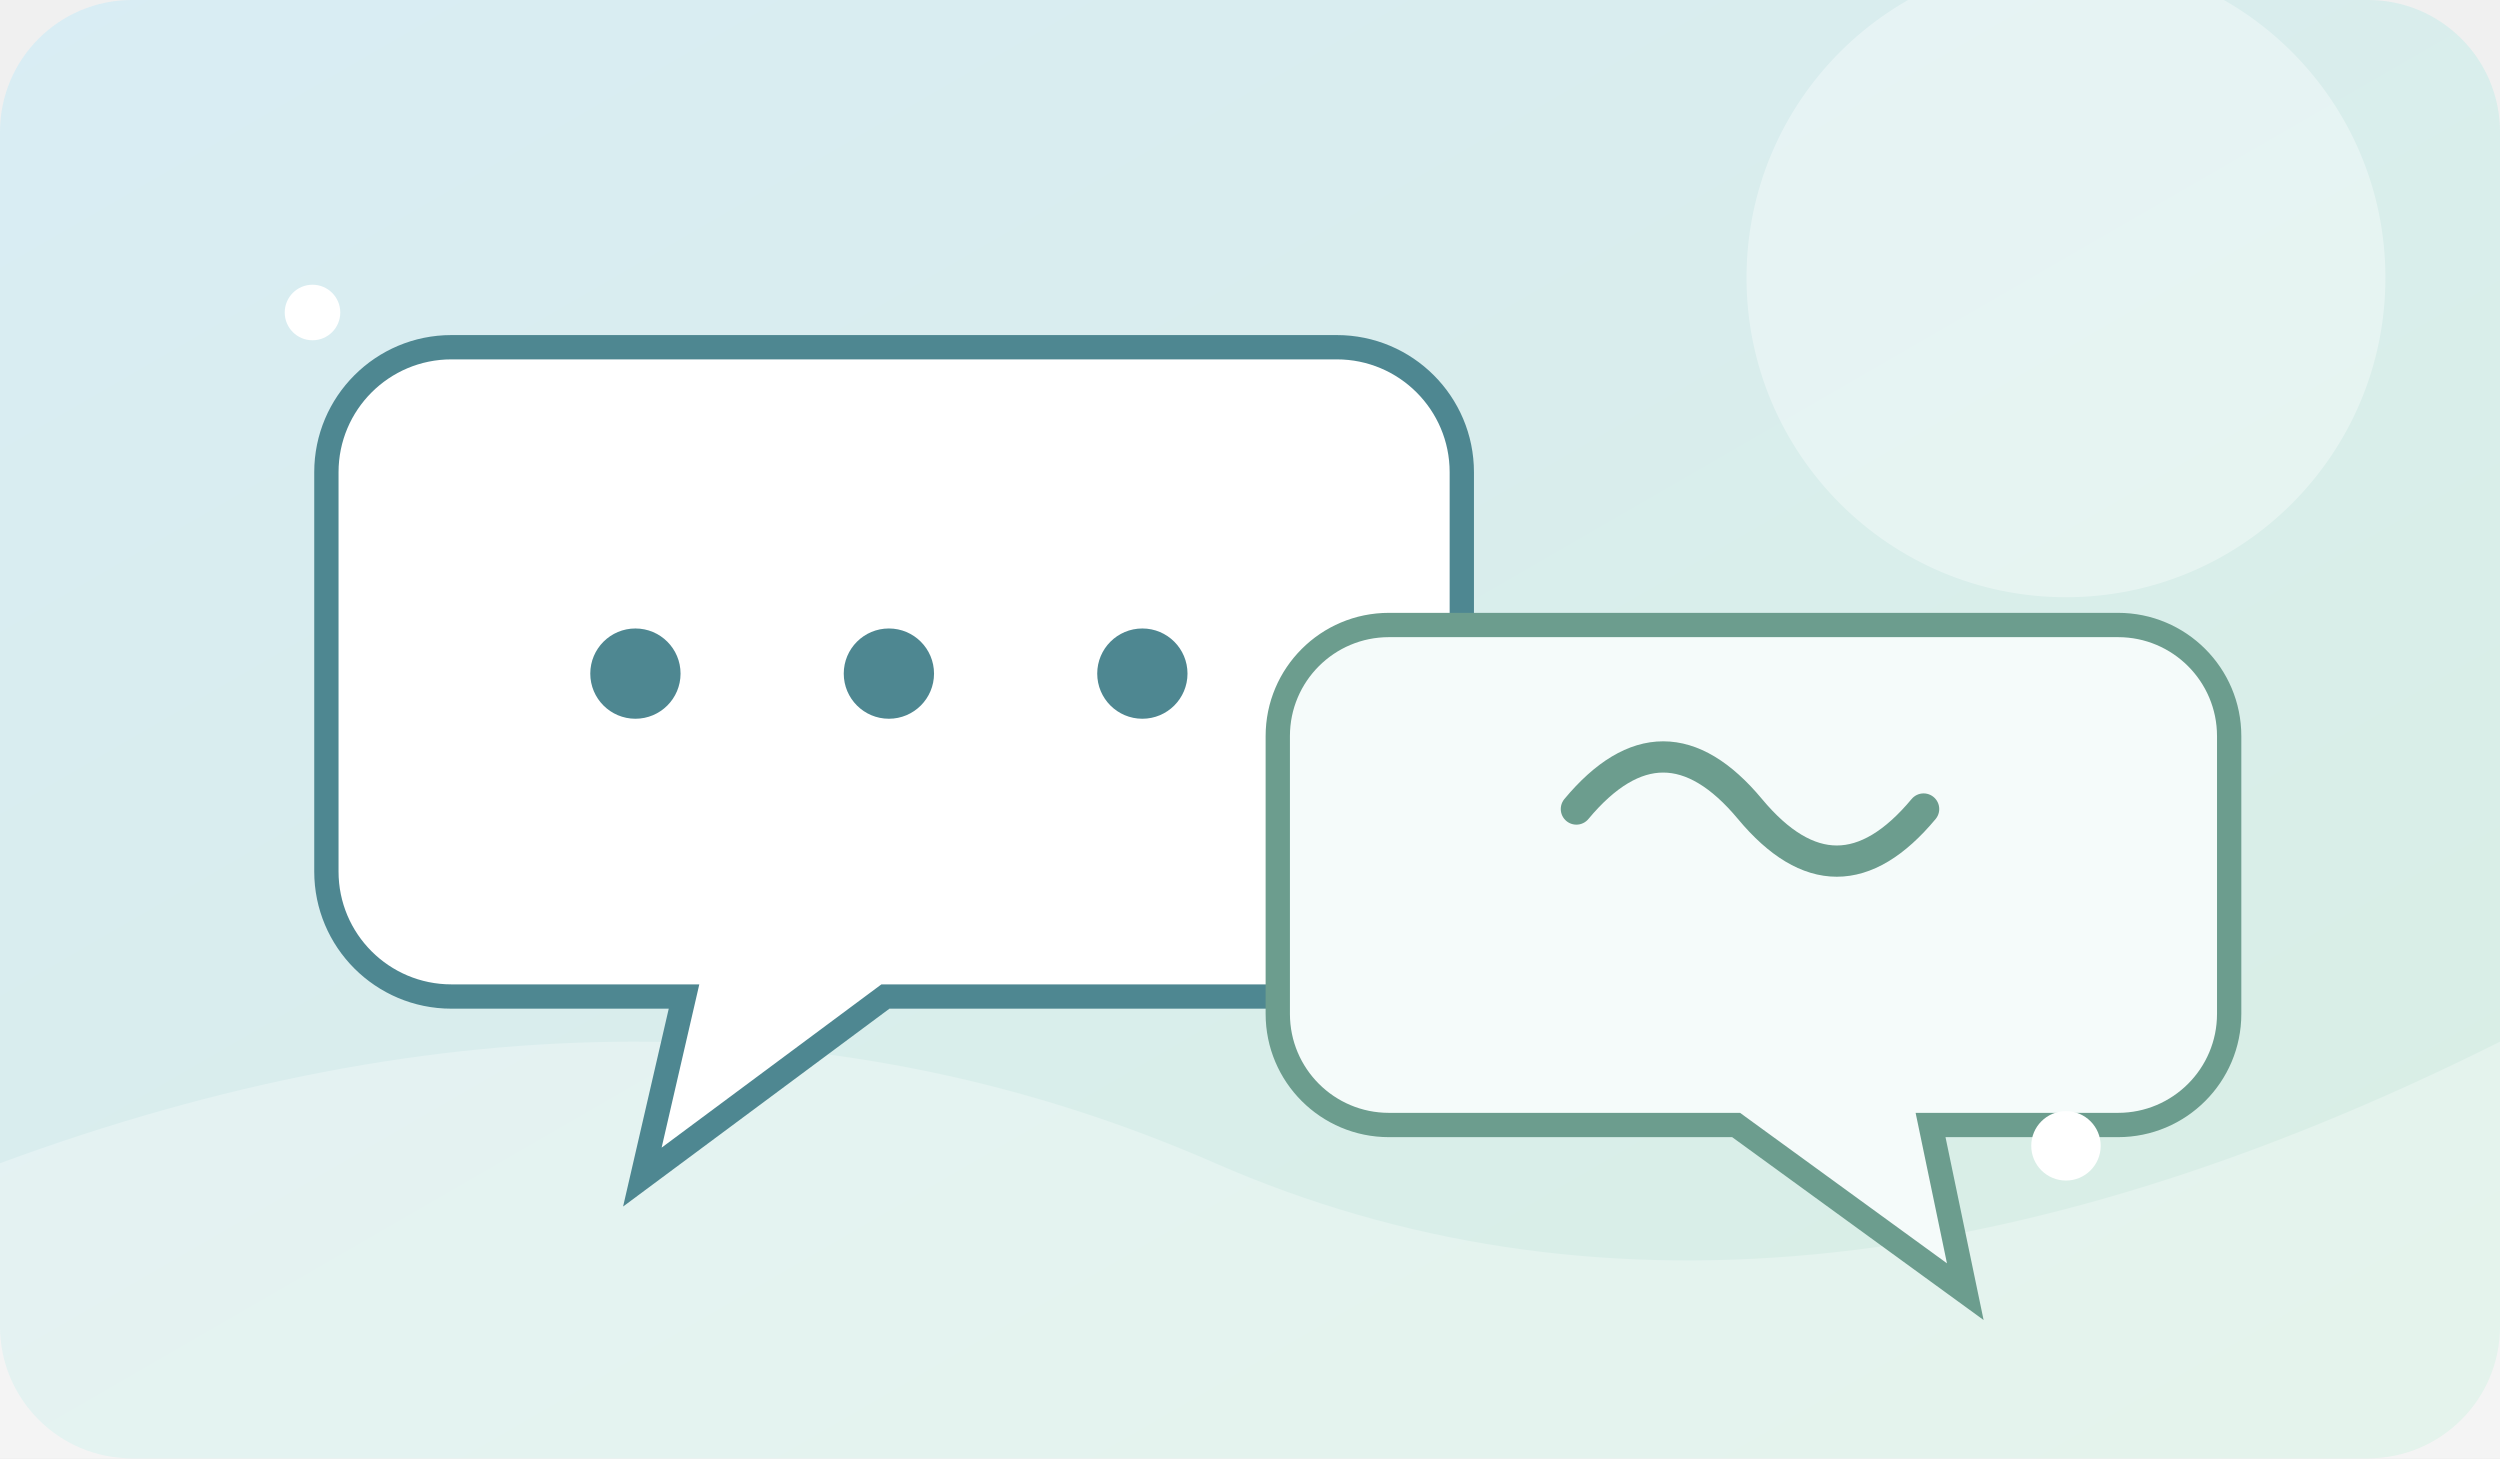
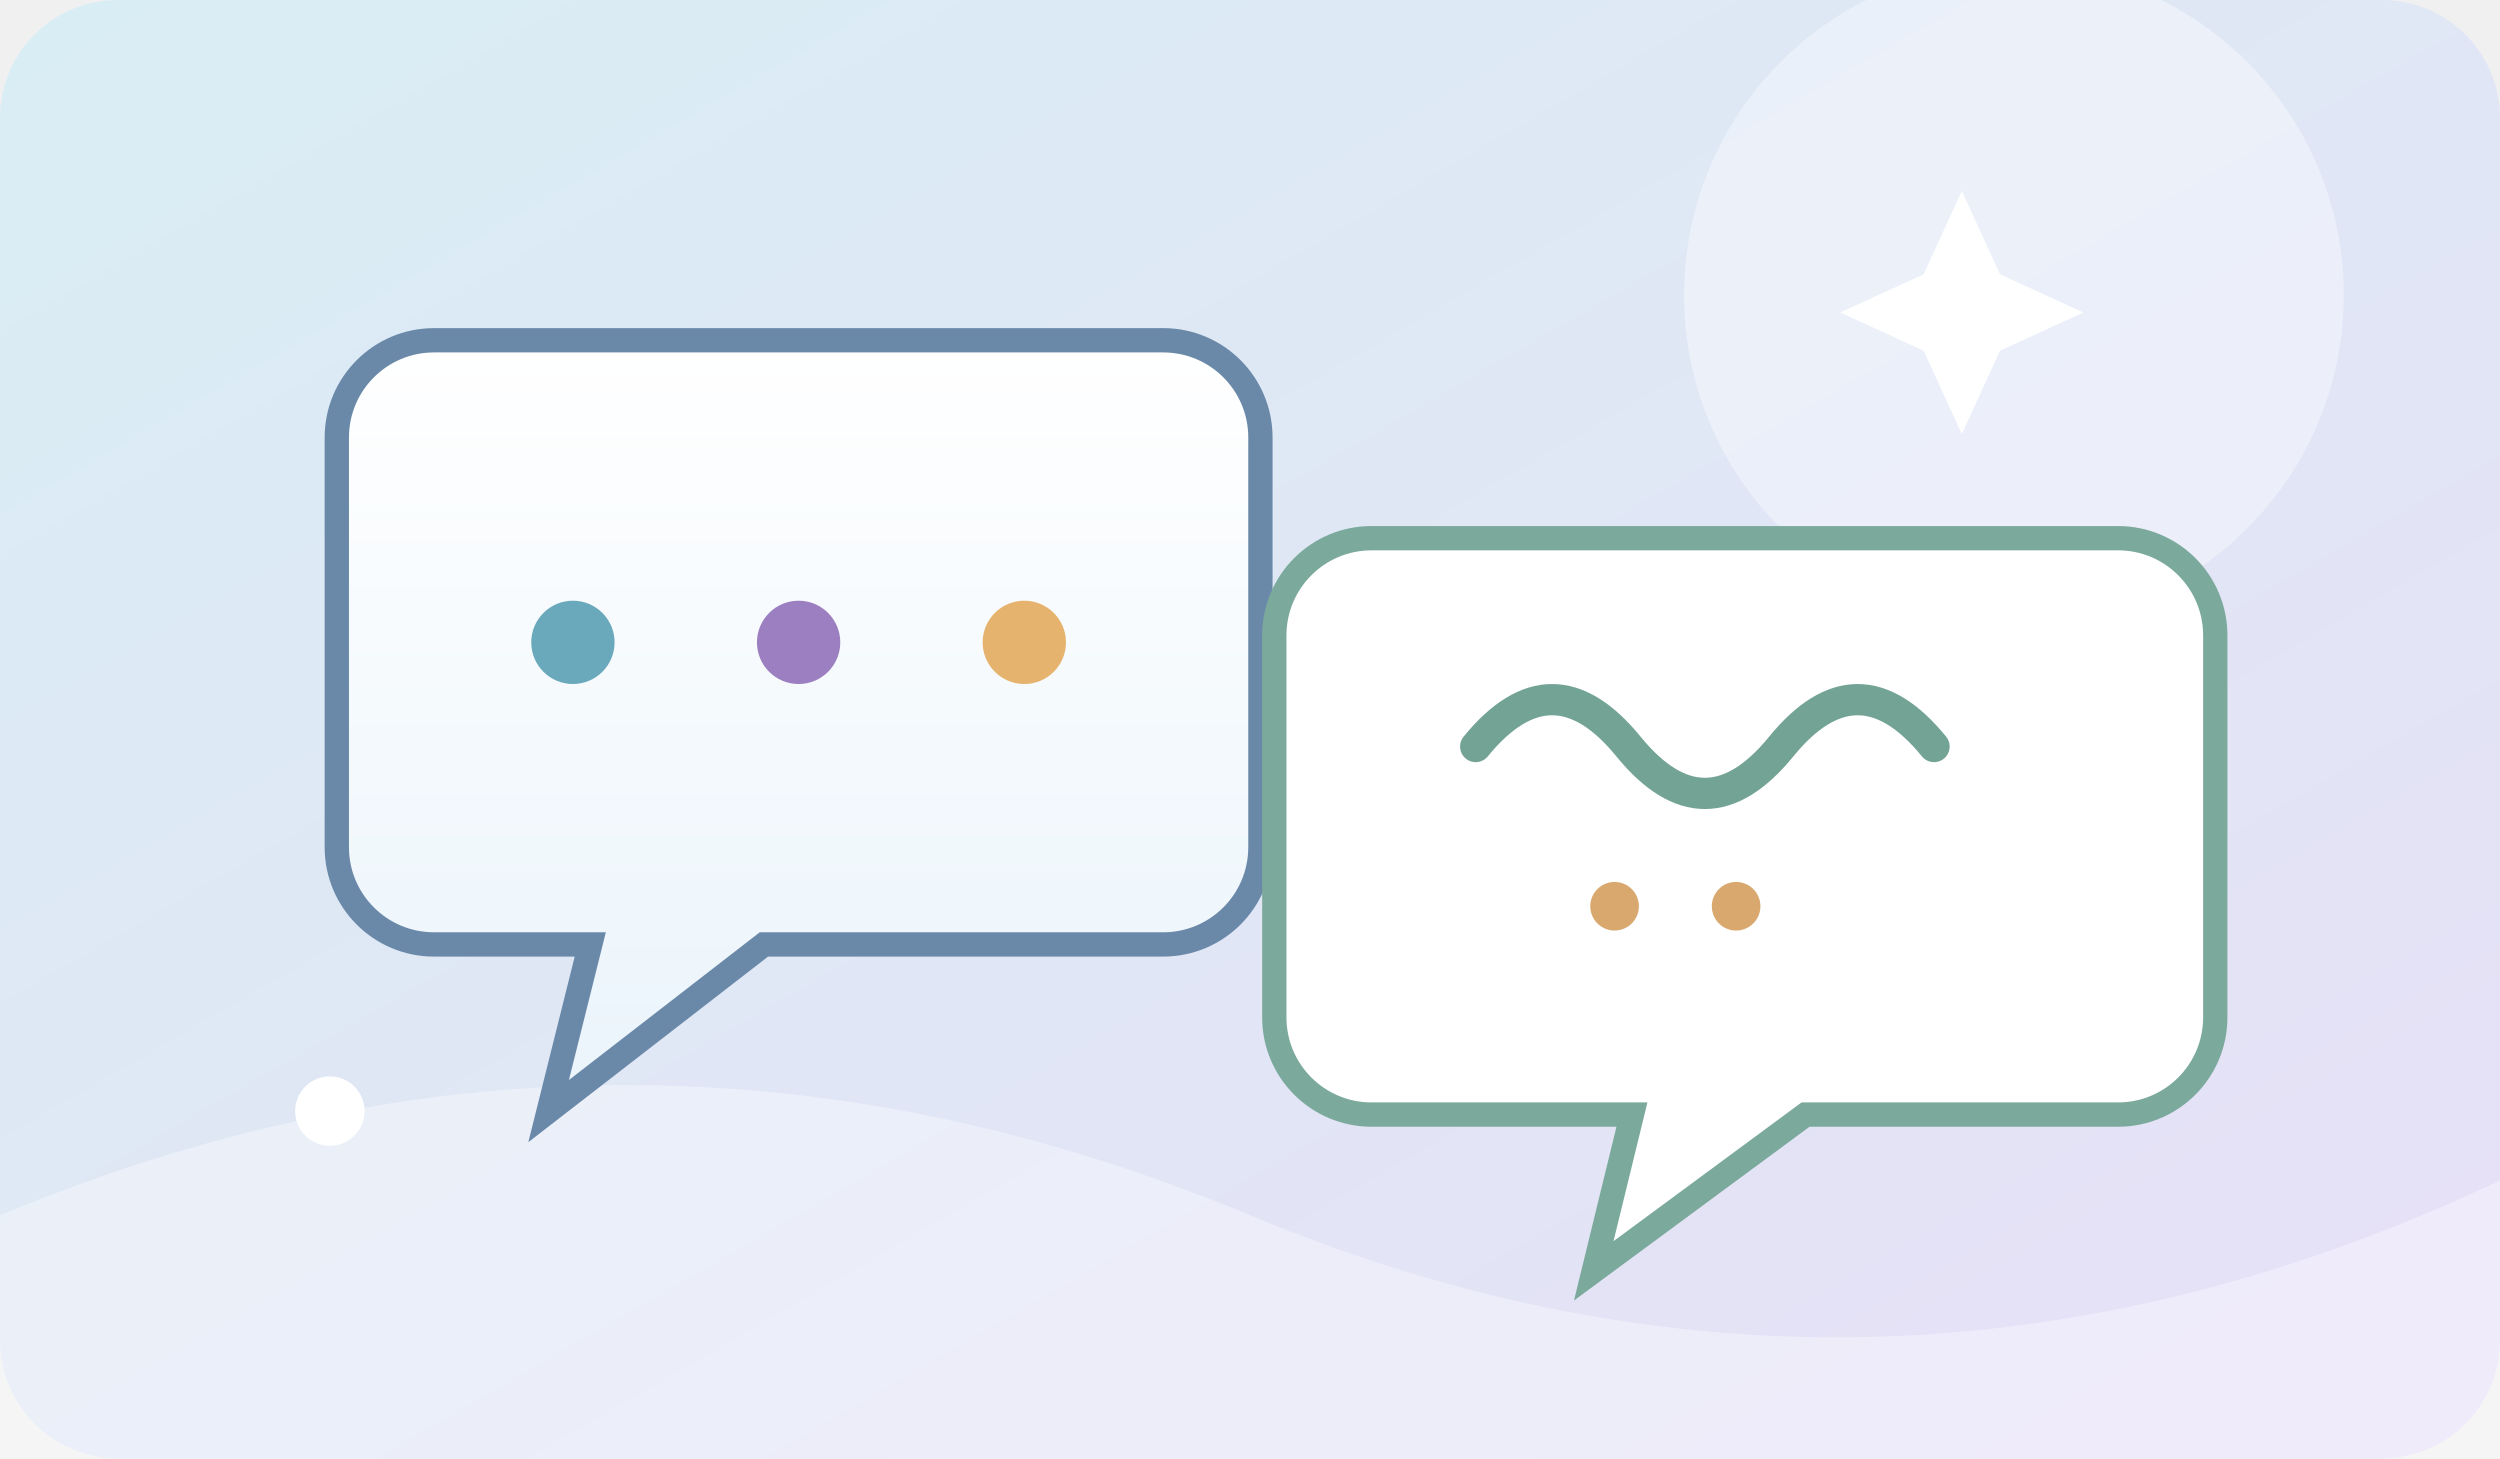
<svg xmlns="http://www.w3.org/2000/svg" viewBox="0 0 720 420">
  <defs>
    <linearGradient id="g" x2="1" y2="1">
      <stop stop-color="#d9edf4" />
-       <stop offset="1" stop-color="#d9eee4" />
+       <stop offset="1" stop-color="#e7e0f7" />
+     </linearGradient>
+     <linearGradient id="bubble" x2="0" y2="1">
+       <stop stop-color="#fff" />
+       <stop offset="1" stop-color="#eaf4fb" />
    </linearGradient>
  </defs>
-   <rect width="720" height="420" rx="38" fill="url(#g)" />
-   <circle cx="595" cy="80" r="92" fill="#fff" opacity=".35" />
-   <path d="M0 335Q190 265 350 335T720 300V420H0Z" fill="#fff" opacity=".28" />
-   <g transform="translate(100 70)">
-     <path d="M30 30h255a36 36 0 0 1 36 36v115a36 36 0 0 1-36 36H155l-70 52 12-52H30a36 36 0 0 1-36-36V66A36 36 0 0 1 30 30Z" fill="#fff" stroke="#4e8791" stroke-width="7" />
-     <circle cx="83" cy="124" r="13" fill="#4e8791" />
-     <circle cx="156" cy="124" r="13" fill="#4e8791" />
-     <circle cx="229" cy="124" r="13" fill="#4e8791" />
-     <path d="M300 110h210a32 32 0 0 1 32 32v80a32 32 0 0 1-32 32h-54l10 48-66-48h-100a32 32 0 0 1-32-32v-80a32 32 0 0 1 32-32Z" fill="#f5fbfa" stroke="#6c9d8e" stroke-width="7" />
-     <path d="M354 163q25-30 50 0t50 0" fill="none" stroke="#6c9d8e" stroke-width="9" stroke-linecap="round" />
+   <rect width="720" height="420" rx="34" fill="url(#g)" />
+   <circle cx="580" cy="85" r="95" fill="#fff" opacity=".36" />
+   <path d="M0 350q180-75 360 0t360-10v80H0Z" fill="#fff" opacity=".35" />
+   <g transform="translate(80 80)">
+     <path d="M45 18h210a28 28 0 0 1 28 28v118a28 28 0 0 1-28 28H140l-62 48 12-48H45a28 28 0 0 1-28-28V46a28 28 0 0 1 28-28Z" fill="url(#bubble)" stroke="#6a88a8" stroke-width="7" />
+     <circle cx="85" cy="105" r="12" fill="#6aa8bc" />
+     <circle cx="150" cy="105" r="12" fill="#9b7fc0" />
+     <circle cx="215" cy="105" r="12" fill="#e6b36e" />
+     <path d="M315 75h215a28 28 0 0 1 28 28v110a28 28 0 0 1-28 28H440l-61 45 11-45h-75a28 28 0 0 1-28-28V103a28 28 0 0 1 28-28Z" fill="#fff" stroke="#7ba99c" stroke-width="7" />
+     <path d="M345 135q22-27 44 0t44 0t44 0" fill="none" stroke="#72a394" stroke-width="9" stroke-linecap="round" />
+     <circle cx="385" cy="181" r="7" fill="#d8a86f" />
+     <circle cx="420" cy="181" r="7" fill="#d8a86f" />
  </g>
  <g fill="#fff">
-     <circle cx="595" cy="330" r="10" />
-     <circle cx="90" cy="90" r="8" />
+     <circle cx="95" cy="320" r="10" />
+     <circle cx="610" cy="290" r="12" />
+     <path d="m565 55 11 24 24 11-24 11-11 24-11-24-24-11 24-11z" />
  </g>
</svg>
